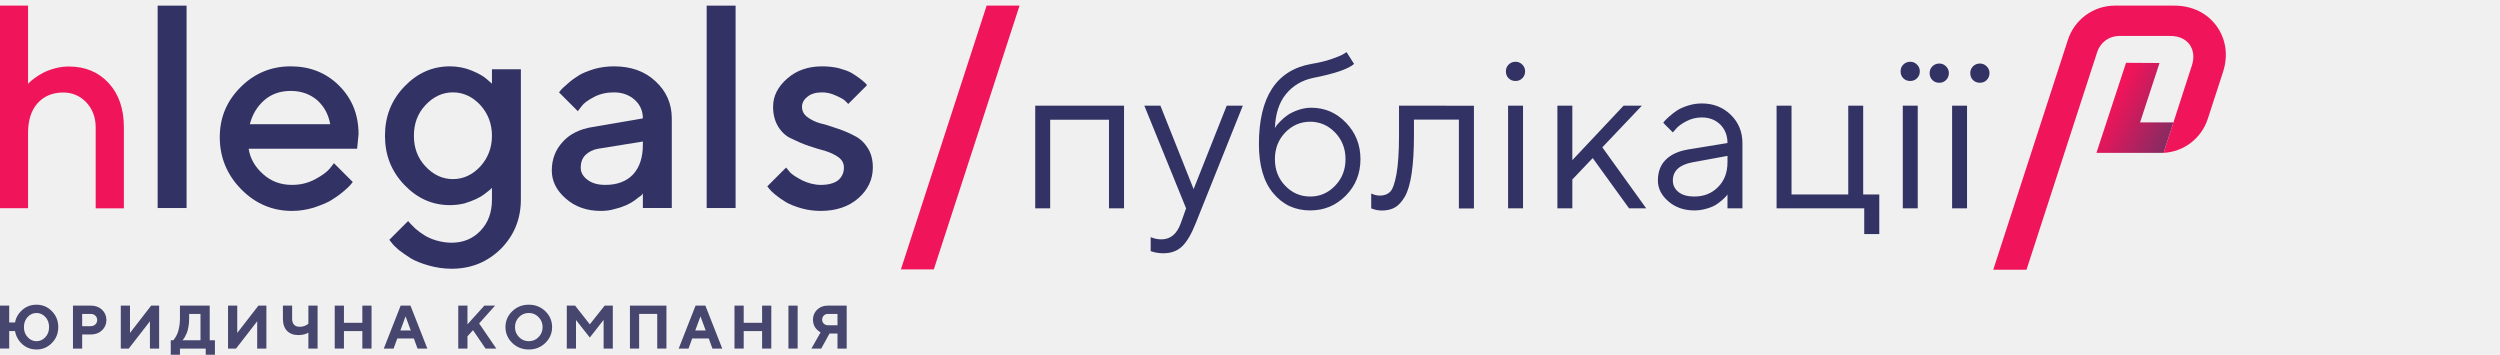
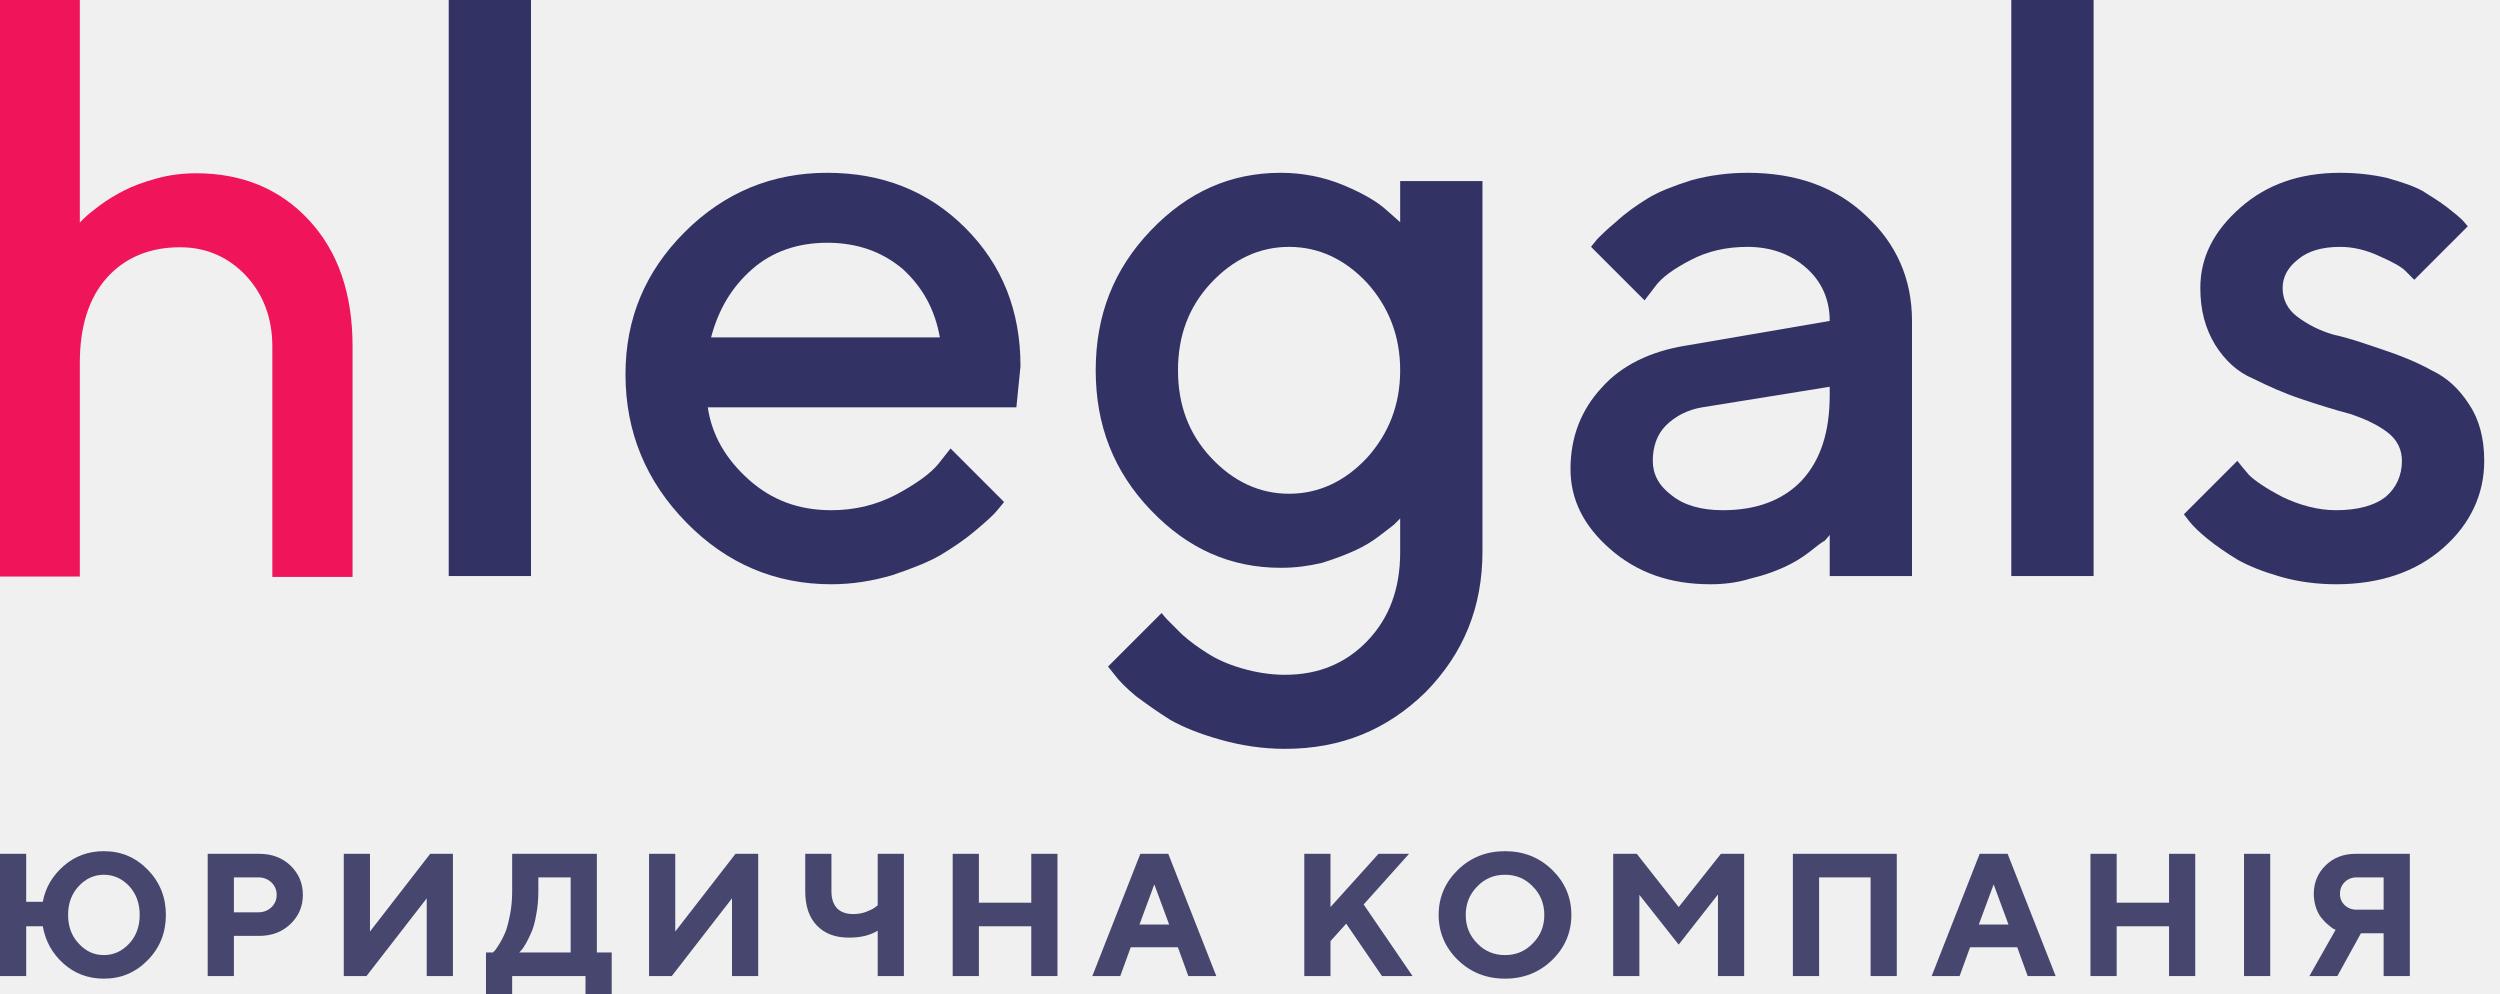
- <svg xmlns="http://www.w3.org/2000/svg" width="444" height="63" viewBox="0 0 444 63" fill="none">
-   <g clip-path="url(#clip0)">
-     <path d="M10.351 58.091C10.351 56.98 9.97 56.043 9.218 55.269C8.466 54.496 7.551 54.114 6.483 54.114C5.513 54.114 4.674 54.419 3.966 55.04C3.269 55.651 2.833 56.392 2.67 57.274H1.634V54.278H0V61.905H1.634V58.8H2.67C2.833 59.726 3.269 60.51 3.966 61.131C4.664 61.752 5.503 62.068 6.483 62.068C7.551 62.068 8.466 61.687 9.218 60.913C9.97 60.151 10.351 59.203 10.351 58.091ZM8.717 58.091C8.717 58.81 8.499 59.41 8.063 59.878C7.616 60.358 7.093 60.597 6.483 60.597C5.873 60.597 5.35 60.358 4.914 59.878C4.467 59.41 4.249 58.81 4.249 58.091C4.249 57.372 4.467 56.773 4.914 56.294C5.35 55.825 5.873 55.585 6.483 55.585C7.093 55.585 7.616 55.825 8.063 56.294C8.499 56.773 8.717 57.372 8.717 58.091Z" fill="#46466E" />
-     <path d="M12.96 54.278V61.906H14.595V59.4H16.175C16.959 59.4 17.613 59.149 18.125 58.658C18.637 58.168 18.899 57.558 18.899 56.839C18.899 56.109 18.637 55.51 18.125 55.008C17.602 54.518 16.959 54.278 16.175 54.278H12.96ZM16.12 55.749C16.447 55.749 16.72 55.858 16.938 56.065C17.155 56.272 17.264 56.534 17.264 56.839C17.264 57.144 17.155 57.406 16.938 57.612C16.72 57.819 16.447 57.928 16.12 57.928H14.595V55.749H16.12Z" fill="#46466E" />
-     <path d="M28.262 61.906V54.278H26.845L23.086 59.127V54.278H21.452V61.906H22.868L26.627 57.057V61.906H28.262Z" fill="#46466E" />
-     <path d="M30.325 60.435V63.486H31.959V61.906H36.535V63.486H38.17V60.435H37.244V54.278H31.959V56.621C31.959 57.133 31.916 57.612 31.828 58.059C31.741 58.517 31.643 58.877 31.545 59.149C31.436 59.41 31.316 59.65 31.175 59.879C31.033 60.097 30.946 60.239 30.891 60.304C30.826 60.358 30.793 60.413 30.761 60.435H30.325ZM33.593 56.621V55.749H35.609V60.435H32.395L32.526 60.304C32.602 60.217 32.7 60.075 32.82 59.868C32.94 59.661 33.049 59.421 33.169 59.149C33.288 58.877 33.386 58.506 33.463 58.059C33.55 57.612 33.593 57.133 33.593 56.621Z" fill="#46466E" />
-     <path d="M47.312 61.906V54.278H45.895L42.136 59.127V54.278H40.502V61.906H41.918L45.677 57.057V61.906H47.312Z" fill="#46466E" />
-     <path d="M51.882 54.278H50.247V56.621C50.247 57.536 50.487 58.245 50.966 58.746C51.456 59.258 52.121 59.508 52.971 59.508C53.701 59.508 54.3 59.367 54.769 59.073V61.906H56.403V54.278H54.769V57.493L54.584 57.634C54.464 57.721 54.279 57.809 54.028 57.907C53.777 57.994 53.516 58.038 53.243 58.038C52.808 58.038 52.47 57.918 52.23 57.678C52.001 57.427 51.882 57.079 51.882 56.621V54.278Z" fill="#46466E" />
-     <path d="M65.986 54.278H64.352V57.329H61.083V54.278H59.448V61.906H61.083V58.8H64.352V61.906H65.986V54.278Z" fill="#46466E" />
-     <path d="M72.955 58.691H71.103L72.029 56.185L72.955 58.691ZM73.5 60.108L74.153 61.906H75.897L72.9 54.278H71.157L68.161 61.906H69.904L70.558 60.108H73.5Z" fill="#46466E" />
-     <path d="M83.022 54.278H81.388V61.906H83.022V59.726L84.003 58.637L86.236 61.906H88.143L85.092 57.438L87.925 54.278H86.019L83.022 57.602V54.278Z" fill="#46466E" />
-     <path d="M91.461 58.091C91.461 57.394 91.701 56.795 92.18 56.315C92.649 55.825 93.227 55.585 93.913 55.585C94.599 55.585 95.177 55.825 95.645 56.315C96.125 56.795 96.365 57.394 96.365 58.091C96.365 58.8 96.125 59.388 95.645 59.867C95.177 60.358 94.599 60.597 93.913 60.597C93.227 60.597 92.649 60.358 92.18 59.867C91.701 59.388 91.461 58.8 91.461 58.091ZM89.772 58.091C89.772 59.181 90.176 60.129 90.971 60.903C91.766 61.676 92.747 62.068 93.913 62.068C95.079 62.068 96.059 61.676 96.855 60.903C97.65 60.129 98.053 59.181 98.053 58.091C98.053 56.991 97.65 56.054 96.855 55.28C96.059 54.507 95.079 54.114 93.913 54.114C92.747 54.114 91.766 54.507 90.971 55.28C90.176 56.054 89.772 56.991 89.772 58.091Z" fill="#46466E" />
-     <path d="M104.749 57.602L102.134 54.278H100.663V61.906H102.297V56.839L104.749 59.944L107.2 56.817V61.906H108.835V54.278H107.385L104.749 57.602Z" fill="#46466E" />
-     <path d="M118.36 54.278H111.876V61.906H113.511V55.749H116.725V61.906H118.36V54.278Z" fill="#46466E" />
-     <path d="M125.33 58.691H123.478L124.404 56.185L125.33 58.691ZM125.875 60.108L126.528 61.906H128.272L125.275 54.278H123.532L120.536 61.906H122.279L122.933 60.108H125.875Z" fill="#46466E" />
-     <path d="M136.983 54.278H135.349V57.329H132.08V54.278H130.445V61.906H132.08V58.8H135.349V61.906H136.983V54.278Z" fill="#46466E" />
-     <path d="M141.662 54.278H140.027V61.906H141.662V54.278Z" fill="#46466E" />
-     <path d="M150.373 54.278H146.995C146.232 54.278 145.611 54.518 145.121 54.998C144.63 55.477 144.38 56.076 144.38 56.784C144.38 57.09 144.434 57.373 144.521 57.645C144.62 57.918 144.728 58.125 144.859 58.277C144.979 58.43 145.11 58.571 145.273 58.702C145.426 58.833 145.535 58.92 145.6 58.953C145.655 58.974 145.709 59.007 145.742 59.018L144.107 61.906H145.851L147.322 59.236H148.738V61.906H150.373V54.278ZM146.014 56.784C146.014 56.479 146.112 56.24 146.308 56.044C146.505 55.847 146.755 55.749 147.049 55.749H148.738V57.765H147.049C146.755 57.765 146.505 57.667 146.308 57.482C146.112 57.297 146.014 57.057 146.014 56.784Z" fill="#46466E" />
-     <path d="M4.981 1H0V36.975H4.981V23.629C4.981 21.371 5.543 19.59 6.666 18.335C7.789 17.081 9.327 16.429 11.232 16.429C12.868 16.429 14.235 17.031 15.334 18.185C16.433 19.364 16.994 20.844 16.994 22.625V37H22V22.625C22 19.314 21.097 16.704 19.29 14.748C17.483 12.791 15.114 11.812 12.233 11.812C11.403 11.812 10.573 11.913 9.767 12.139C8.937 12.364 8.277 12.615 7.74 12.891C7.203 13.167 6.69 13.468 6.226 13.819C5.762 14.171 5.445 14.422 5.299 14.572C5.152 14.723 5.03 14.823 4.981 14.898V1Z" fill="#F0145A" />
-     <path d="M33.135 1H28V36.945H33.135V1Z" fill="#323264" />
-     <path d="M63.422 26.418L63.679 23.851C63.679 20.41 62.549 17.534 60.238 15.224C57.928 12.913 55.052 11.783 51.611 11.783C48.171 11.783 45.193 13.016 42.728 15.48C40.263 17.945 39.031 20.872 39.031 24.364C39.031 27.959 40.315 31.04 42.831 33.607C45.347 36.175 48.377 37.458 51.868 37.458C53.203 37.458 54.436 37.253 55.668 36.893C56.901 36.483 57.928 36.072 58.647 35.661C59.417 35.199 60.187 34.685 60.855 34.12C61.522 33.556 61.984 33.145 62.19 32.888C62.395 32.631 62.549 32.477 62.652 32.323L59.314 28.985L58.544 29.961C58.03 30.577 57.157 31.194 55.925 31.861C54.641 32.529 53.306 32.837 51.868 32.837C49.866 32.837 48.171 32.221 46.733 30.937C45.295 29.653 44.422 28.164 44.166 26.418H63.422ZM51.611 16.148C53.511 16.148 55.052 16.713 56.336 17.791C57.568 18.921 58.338 20.307 58.647 22.053H44.371C44.833 20.307 45.655 18.921 46.939 17.791C48.171 16.713 49.763 16.148 51.611 16.148Z" fill="#323264" />
-     <path d="M87.371 35.456C87.371 37.715 86.704 39.564 85.317 41.001C83.982 42.388 82.287 43.107 80.182 43.107C79.258 43.107 78.334 42.953 77.46 42.696C76.588 42.439 75.92 42.131 75.355 41.772C74.79 41.412 74.277 41.053 73.763 40.591C73.301 40.128 72.993 39.82 72.839 39.666C72.685 39.512 72.582 39.358 72.48 39.255L69.142 42.593L69.553 43.107C69.809 43.466 70.272 43.928 70.888 44.442C71.504 44.904 72.223 45.417 73.044 45.931C73.866 46.393 74.893 46.804 76.177 47.163C77.46 47.523 78.796 47.728 80.182 47.728C83.674 47.728 86.549 46.547 88.963 44.185C91.325 41.772 92.506 38.896 92.506 35.404V12.297H87.371V14.864L86.498 14.094C85.933 13.581 85.06 13.067 83.828 12.553C82.596 12.04 81.26 11.783 79.925 11.783C76.793 11.783 74.123 12.964 71.812 15.378C69.501 17.791 68.372 20.667 68.372 24.107C68.372 27.548 69.501 30.423 71.812 32.837C74.123 35.25 76.793 36.431 79.925 36.431C80.798 36.431 81.62 36.328 82.493 36.123C83.314 35.866 83.982 35.61 84.547 35.353C85.112 35.096 85.625 34.788 86.087 34.429C86.549 34.069 86.909 33.812 87.012 33.71L87.371 33.35V35.456ZM73.507 24.107C73.507 21.951 74.174 20.153 75.561 18.664C76.947 17.175 78.59 16.405 80.439 16.405C82.287 16.405 83.931 17.175 85.317 18.664C86.652 20.153 87.371 21.951 87.371 24.107C87.371 26.264 86.652 28.061 85.317 29.55C83.931 31.04 82.287 31.81 80.439 31.81C78.59 31.81 76.947 31.04 75.561 29.55C74.174 28.061 73.507 26.264 73.507 24.107Z" fill="#323264" />
-     <path d="M119.309 36.945V21.026C119.309 18.407 118.333 16.199 116.433 14.453C114.533 12.656 112.068 11.783 109.039 11.783C107.858 11.783 106.677 11.937 105.547 12.245C104.417 12.605 103.493 12.964 102.825 13.375C102.158 13.786 101.49 14.248 100.874 14.813C100.258 15.326 99.898 15.686 99.693 15.891C99.539 16.097 99.385 16.251 99.282 16.405L102.62 19.742L103.288 18.869C103.698 18.305 104.417 17.791 105.496 17.226C106.574 16.662 107.755 16.405 109.039 16.405C110.528 16.405 111.76 16.867 112.736 17.74C113.712 18.613 114.174 19.742 114.174 21.026L105.188 22.567C102.979 22.926 101.182 23.799 99.95 25.186C98.666 26.572 97.999 28.267 97.999 30.269C97.999 32.169 98.82 33.812 100.463 35.25C102.158 36.739 104.212 37.458 106.728 37.458C107.601 37.458 108.423 37.355 109.244 37.099C110.117 36.893 110.785 36.637 111.35 36.38C111.914 36.123 112.428 35.815 112.89 35.456C113.352 35.096 113.66 34.839 113.866 34.737C114.02 34.583 114.122 34.429 114.174 34.377V36.945H119.309ZM107.498 32.837C106.163 32.837 105.085 32.529 104.315 31.912C103.493 31.296 103.134 30.577 103.134 29.756C103.134 28.883 103.39 28.113 103.955 27.548C104.52 26.983 105.29 26.572 106.215 26.418L114.174 25.134V25.648C114.174 27.959 113.609 29.704 112.428 30.988C111.247 32.221 109.604 32.837 107.498 32.837Z" fill="#323264" />
-     <path d="M130.64 1H125.505V36.945H130.64V1Z" fill="#323264" />
-     <path d="M153.989 15.121L153.681 14.761C153.475 14.556 153.167 14.299 152.705 13.94C152.243 13.581 151.729 13.272 151.164 12.913C150.6 12.605 149.829 12.348 148.905 12.091C147.981 11.886 147.005 11.783 146.029 11.783C143.513 11.783 141.459 12.502 139.816 13.94C138.122 15.429 137.3 17.072 137.3 18.972C137.3 20.359 137.608 21.488 138.224 22.515C138.84 23.491 139.611 24.21 140.586 24.621C141.511 25.083 142.538 25.545 143.616 25.904C144.694 26.264 145.67 26.572 146.646 26.829C147.57 27.137 148.34 27.496 148.956 27.959C149.573 28.421 149.881 29.037 149.881 29.756C149.881 30.68 149.521 31.45 148.854 32.015C148.186 32.529 147.159 32.837 145.773 32.837C144.643 32.837 143.513 32.529 142.435 32.015C141.357 31.45 140.689 30.988 140.33 30.629C140.022 30.269 139.765 29.961 139.611 29.756L136.273 33.093L136.632 33.556C136.889 33.864 137.249 34.223 137.762 34.634C138.327 35.096 138.943 35.507 139.611 35.918C140.33 36.328 141.254 36.688 142.332 36.996C143.411 37.304 144.592 37.458 145.773 37.458C148.494 37.458 150.754 36.688 152.448 35.199C154.143 33.71 155.016 31.861 155.016 29.756C155.016 28.369 154.708 27.188 154.091 26.264C153.475 25.288 152.705 24.569 151.729 24.107C150.805 23.594 149.778 23.183 148.7 22.823C147.621 22.464 146.646 22.105 145.67 21.899C144.746 21.642 143.975 21.232 143.359 20.77C142.743 20.307 142.435 19.691 142.435 18.972C142.435 18.305 142.743 17.689 143.411 17.175C144.027 16.662 144.9 16.405 146.029 16.405C146.851 16.405 147.673 16.61 148.443 16.97C149.265 17.329 149.829 17.637 150.086 17.894C150.343 18.151 150.548 18.356 150.651 18.459L153.989 15.121Z" fill="#323264" />
-     <path d="M196.957 37H199.629V18.761H183.857V37H186.511V21.266H196.957V37ZM209.704 39.653C209.018 41.565 207.867 42.511 206.253 42.511C205.622 42.511 204.991 42.381 204.36 42.121V44.607L204.62 44.682C204.806 44.756 205.103 44.83 205.474 44.886C205.845 44.96 206.234 44.978 206.643 44.978C207.96 44.978 209.055 44.589 209.927 43.773C210.78 42.956 211.597 41.583 212.357 39.653L220.726 18.761H217.868L211.986 33.586L206.086 18.761H203.229L210.65 37L209.704 39.653ZM241.618 28.261C241.618 25.737 240.765 23.585 239.058 21.804C237.351 20.023 235.291 19.132 232.879 19.132C232.062 19.132 231.283 19.28 230.541 19.54C229.799 19.8 229.187 20.097 228.723 20.412C228.24 20.746 227.813 21.099 227.424 21.507C227.034 21.915 226.774 22.193 226.663 22.36C226.552 22.527 226.459 22.657 226.422 22.75C226.515 20.189 227.183 18.167 228.407 16.683C229.632 15.198 231.265 14.233 233.269 13.825C237.054 13.083 239.466 12.248 240.486 11.357L239.15 9.261L238.594 9.595C238.223 9.836 237.518 10.133 236.479 10.485C235.421 10.856 234.215 11.135 232.879 11.357C226.682 12.471 223.583 17.221 223.583 25.607C223.583 29.355 224.418 32.269 226.125 34.31C227.813 36.351 230.003 37.371 232.693 37.371C235.18 37.371 237.276 36.499 239.021 34.736C240.746 32.992 241.618 30.821 241.618 28.261ZM226.422 28.261C226.422 26.387 227.034 24.81 228.259 23.529C229.483 22.268 230.968 21.618 232.693 21.618C234.4 21.618 235.885 22.268 237.109 23.529C238.334 24.81 238.965 26.387 238.965 28.261C238.965 30.153 238.334 31.73 237.109 32.992C235.885 34.273 234.4 34.903 232.693 34.903C230.968 34.903 229.483 34.273 228.259 32.992C227.034 31.73 226.422 30.153 226.422 28.261ZM248.465 18.761V24.086C248.465 27.073 248.298 29.374 248.001 30.988C247.704 32.584 247.333 33.623 246.888 34.068C246.442 34.514 245.83 34.736 245.051 34.736C244.531 34.736 244.03 34.606 243.529 34.365V37.019L243.789 37.093C243.938 37.167 244.16 37.223 244.476 37.297C244.791 37.352 245.106 37.39 245.422 37.39C246.331 37.39 247.11 37.204 247.76 36.833C248.391 36.462 248.984 35.812 249.522 34.885C250.042 33.957 250.45 32.584 250.71 30.803C250.97 29.021 251.118 26.776 251.118 24.105V21.247H259.097V37.019H261.769V18.779L248.465 18.761ZM267.836 37H270.489V18.761H267.836V37ZM267.446 12.675C267.446 13.157 267.595 13.565 267.929 13.899C268.263 14.233 268.671 14.382 269.153 14.382C269.636 14.382 270.025 14.233 270.359 13.899C270.693 13.565 270.86 13.157 270.86 12.675C270.86 12.192 270.693 11.803 270.359 11.469C270.025 11.135 269.636 10.968 269.153 10.968C268.671 10.968 268.263 11.135 267.929 11.469C267.595 11.803 267.446 12.192 267.446 12.675ZM279.247 31.879L282.865 28.075L289.322 37H292.365L284.572 26.164L291.604 18.761H288.357L279.247 28.446V18.761H276.594V37H279.247V31.879ZM299.769 26.554C298.043 26.851 296.726 27.463 295.816 28.391C294.889 29.318 294.443 30.543 294.443 32.065C294.443 33.456 295.056 34.681 296.299 35.757C297.542 36.833 299.082 37.371 300.9 37.371C301.624 37.371 302.329 37.278 303.016 37.074C303.702 36.889 304.259 36.666 304.686 36.406C305.094 36.147 305.483 35.868 305.854 35.534C306.226 35.2 306.448 34.977 306.56 34.848C306.671 34.718 306.745 34.606 306.801 34.532V37H309.454V25.403C309.454 23.418 308.768 21.748 307.395 20.394C306.021 19.058 304.314 18.371 302.236 18.371C301.42 18.371 300.604 18.501 299.824 18.742C299.045 18.983 298.414 19.262 297.932 19.559C297.449 19.874 296.985 20.227 296.54 20.616C296.095 21.006 295.816 21.284 295.687 21.433C295.557 21.581 295.464 21.711 295.39 21.804L297.097 23.511L297.672 22.861C298.043 22.416 298.655 21.971 299.509 21.525C300.362 21.08 301.271 20.857 302.236 20.857C303.572 20.857 304.667 21.284 305.521 22.119C306.374 22.973 306.801 24.067 306.801 25.403L299.769 26.554ZM300.9 34.903C299.713 34.903 298.767 34.644 298.099 34.105C297.431 33.567 297.097 32.881 297.097 32.065C297.097 30.357 298.247 29.281 300.529 28.836L306.801 27.686V28.836C306.801 30.636 306.244 32.102 305.131 33.215C304.018 34.347 302.607 34.903 300.9 34.903ZM315.521 37H331.089V41.565H333.761V34.532H330.903V18.761H328.25V34.532H318.175V18.761H315.521V37ZM337.936 37H340.589V18.761H337.936V37ZM337.546 12.675C337.546 13.157 337.694 13.565 338.028 13.899C338.362 14.233 338.771 14.382 339.253 14.382C339.735 14.382 340.125 14.233 340.459 13.899C340.793 13.565 340.96 13.157 340.96 12.675C340.96 12.192 340.793 11.803 340.459 11.469C340.125 11.135 339.735 10.968 339.253 10.968C338.771 10.968 338.362 11.135 338.028 11.469C337.694 11.803 337.546 12.192 337.546 12.675ZM342.704 12.99C342.704 13.473 342.853 13.881 343.187 14.215C343.521 14.549 343.929 14.697 344.411 14.697C344.894 14.697 345.283 14.549 345.617 14.215C345.951 13.881 346.118 13.473 346.118 12.99C346.118 12.508 345.951 12.118 345.617 11.784C345.283 11.45 344.894 11.283 344.411 11.283C343.929 11.283 343.521 11.45 343.187 11.784C342.853 12.118 342.704 12.508 342.704 12.99ZM349.922 12.99C349.922 13.473 350.07 13.881 350.404 14.215C350.738 14.549 351.146 14.697 351.629 14.697C352.111 14.697 352.501 14.549 352.835 14.215C353.169 13.881 353.336 13.473 353.336 12.99C353.336 12.508 353.169 12.118 352.835 11.784C352.501 11.45 352.111 11.283 351.629 11.283C351.146 11.283 350.738 11.45 350.404 11.784C350.07 12.118 349.922 12.508 349.922 12.99ZM346.693 37H349.347V18.761H346.693V37Z" fill="#323264" />
-     <path fill-rule="evenodd" clip-rule="evenodd" d="M384.258 27.145H372.329L377.585 11.154L383.532 11.189L380.079 21.735L386.008 21.739L384.258 27.145Z" fill="url(#paint0_linear)" />
-     <path fill-rule="evenodd" clip-rule="evenodd" d="M359.904 47.904H354C354 47.904 364.754 14.794 367.266 7.065C368.441 3.448 371.809 1 375.609 1H386.165C389.348 1 392.005 2.345 393.657 4.618C395.307 6.891 395.776 9.799 394.813 12.766C393.849 15.733 392.939 18.534 392.105 21.1C390.98 24.565 387.863 26.953 384.259 27.147C384.259 27.147 384.24 27.141 389.29 11.592C389.736 10.22 389.573 8.877 388.873 7.914C388.173 6.951 386.993 6.381 385.432 6.381H376.374C374.596 6.381 373.02 7.527 372.47 9.219L359.904 47.904Z" fill="#F0145A" />
-     <path fill-rule="evenodd" clip-rule="evenodd" d="M175.227 1H181.071L165.845 47.843H160L175.227 1Z" fill="#F0145A" />
-   </g>
-   <defs>
-     <linearGradient id="paint0_linear" x1="372.328" y1="24.082" x2="385.6" y2="31.017" gradientUnits="userSpaceOnUse">
-       <stop stop-color="#F0145A" />
-       <stop offset="1" stop-color="#693264" />
-     </linearGradient>
-     <clipPath id="clip0">
-       <rect width="444" height="63" fill="white" />
-     </clipPath>
-   </defs>
+ <svg xmlns="http://www.w3.org/2000/svg" width="156" height="62" viewBox="0 0 156 62" fill="none">
+   <path d="M10.351 57.091C10.351 55.98 9.97 55.043 9.218 54.269C8.466 53.496 7.551 53.114 6.483 53.114C5.513 53.114 4.674 53.419 3.966 54.04C3.269 54.651 2.833 55.392 2.67 56.274H1.634V53.278H0V60.905H1.634V57.8H2.67C2.833 58.726 3.269 59.51 3.966 60.131C4.664 60.752 5.503 61.068 6.483 61.068C7.551 61.068 8.466 60.687 9.218 59.913C9.97 59.151 10.351 58.203 10.351 57.091ZM8.717 57.091C8.717 57.81 8.499 58.41 8.063 58.878C7.616 59.358 7.093 59.597 6.483 59.597C5.873 59.597 5.35 59.358 4.914 58.878C4.467 58.41 4.249 57.81 4.249 57.091C4.249 56.372 4.467 55.773 4.914 55.294C5.35 54.825 5.873 54.585 6.483 54.585C7.093 54.585 7.616 54.825 8.063 55.294C8.499 55.773 8.717 56.372 8.717 57.091Z" fill="#46466E" />
+   <path d="M12.96 53.278V60.906H14.595V58.4H16.175C16.959 58.4 17.613 58.149 18.125 57.658C18.637 57.168 18.899 56.558 18.899 55.839C18.899 55.109 18.637 54.51 18.125 54.008C17.602 53.518 16.959 53.278 16.175 53.278H12.96ZM16.12 54.749C16.447 54.749 16.72 54.858 16.938 55.065C17.155 55.272 17.264 55.534 17.264 55.839C17.264 56.144 17.155 56.406 16.938 56.612C16.72 56.819 16.447 56.928 16.12 56.928H14.595V54.749H16.12Z" fill="#46466E" />
+   <path d="M28.262 60.906V53.278H26.845L23.086 58.127V53.278H21.452V60.906H22.868L26.627 56.057V60.906H28.262Z" fill="#46466E" />
+   <path d="M30.325 59.435V62.486H31.959V60.906H36.535V62.486H38.17V59.435H37.244V53.278H31.959V55.621C31.959 56.133 31.916 56.612 31.828 57.059C31.741 57.517 31.643 57.877 31.545 58.149C31.436 58.41 31.316 58.65 31.175 58.879C31.033 59.097 30.946 59.239 30.891 59.304C30.826 59.358 30.793 59.413 30.761 59.435H30.325ZM33.593 55.621V54.749H35.609V59.435H32.395L32.526 59.304C32.602 59.217 32.7 59.075 32.82 58.868C32.94 58.661 33.049 58.421 33.169 58.149C33.288 57.877 33.386 57.506 33.463 57.059C33.55 56.612 33.593 56.133 33.593 55.621Z" fill="#46466E" />
+   <path d="M47.312 60.906V53.278H45.895L42.136 58.127V53.278H40.502V60.906H41.918L45.677 56.057V60.906H47.312Z" fill="#46466E" />
+   <path d="M51.882 53.278H50.247V55.621C50.247 56.536 50.487 57.245 50.966 57.746C51.456 58.258 52.121 58.508 52.971 58.508C53.701 58.508 54.3 58.367 54.769 58.073V60.906H56.403V53.278H54.769V56.493L54.584 56.634C54.464 56.721 54.279 56.809 54.028 56.907C53.777 56.994 53.516 57.038 53.243 57.038C52.808 57.038 52.47 56.918 52.23 56.678C52.001 56.427 51.882 56.079 51.882 55.621V53.278Z" fill="#46466E" />
+   <path d="M65.986 53.278H64.352V56.329H61.083V53.278H59.448V60.906H61.083V57.8H64.352V60.906H65.986V53.278Z" fill="#46466E" />
+   <path d="M72.955 57.691H71.103L72.029 55.185L72.955 57.691ZM73.5 59.108L74.153 60.906H75.897L72.9 53.278H71.157L68.161 60.906H69.904L70.558 59.108H73.5Z" fill="#46466E" />
+   <path d="M83.022 53.278H81.388V60.906H83.022V58.726L84.003 57.637L86.236 60.906H88.143L85.092 56.438L87.925 53.278H86.019L83.022 56.602V53.278Z" fill="#46466E" />
+   <path d="M91.461 57.091C91.461 56.394 91.701 55.795 92.18 55.315C92.649 54.825 93.227 54.585 93.913 54.585C94.599 54.585 95.177 54.825 95.645 55.315C96.125 55.795 96.365 56.394 96.365 57.091C96.365 57.8 96.125 58.388 95.645 58.867C95.177 59.358 94.599 59.597 93.913 59.597C93.227 59.597 92.649 59.358 92.18 58.867C91.701 58.388 91.461 57.8 91.461 57.091ZM89.772 57.091C89.772 58.181 90.176 59.129 90.971 59.903C91.766 60.676 92.747 61.068 93.913 61.068C95.079 61.068 96.059 60.676 96.855 59.903C97.65 59.129 98.053 58.181 98.053 57.091C98.053 55.991 97.65 55.054 96.855 54.28C96.059 53.507 95.079 53.114 93.913 53.114C92.747 53.114 91.766 53.507 90.971 54.28C90.176 55.054 89.772 55.991 89.772 57.091Z" fill="#46466E" />
+   <path d="M104.749 56.602L102.134 53.278H100.663V60.906H102.297V55.839L104.749 58.944L107.2 55.817V60.906H108.835V53.278H107.385L104.749 56.602Z" fill="#46466E" />
+   <path d="M118.36 53.278H111.876V60.906H113.511V54.749H116.725V60.906H118.36V53.278Z" fill="#46466E" />
+   <path d="M125.33 57.691H123.478L124.404 55.185L125.33 57.691ZM125.875 59.108L126.528 60.906H128.272L125.275 53.278H123.532L120.536 60.906H122.279L122.933 59.108H125.875Z" fill="#46466E" />
+   <path d="M136.983 53.278H135.349V56.329H132.08V53.278H130.445V60.906H132.08V57.8H135.349V60.906H136.983V53.278Z" fill="#46466E" />
+   <path d="M141.662 53.278H140.027V60.906H141.662V53.278Z" fill="#46466E" />
+   <path d="M150.373 53.278H146.995C146.232 53.278 145.611 53.518 145.121 53.998C144.63 54.477 144.38 55.076 144.38 55.784C144.38 56.09 144.434 56.373 144.521 56.645C144.62 56.918 144.728 57.125 144.859 57.277C144.979 57.43 145.11 57.571 145.273 57.702C145.426 57.833 145.535 57.92 145.6 57.953C145.655 57.974 145.709 58.007 145.742 58.018L144.107 60.906H145.851L147.322 58.236H148.738V60.906H150.373V53.278ZM146.014 55.784C146.014 55.479 146.112 55.24 146.308 55.044C146.505 54.847 146.755 54.749 147.049 54.749H148.738V56.765H147.049C146.755 56.765 146.505 56.667 146.308 56.482C146.112 56.297 146.014 56.057 146.014 55.784Z" fill="#46466E" />
+   <path d="M4.981 0H0V35.975H4.981V22.629C4.981 20.371 5.543 18.59 6.666 17.335C7.789 16.081 9.327 15.429 11.232 15.429C12.868 15.429 14.235 16.031 15.334 17.185C16.433 18.364 16.994 19.844 16.994 21.625V36H22V21.625C22 18.314 21.097 15.704 19.29 13.748C17.483 11.791 15.114 10.812 12.233 10.812C11.403 10.812 10.573 10.913 9.767 11.139C8.937 11.364 8.277 11.615 7.74 11.891C7.203 12.167 6.69 12.468 6.226 12.819C5.762 13.171 5.445 13.422 5.299 13.572C5.152 13.723 5.03 13.823 4.981 13.898V0Z" fill="#F0145A" />
+   <path d="M33.135 0H28V35.945H33.135V0Z" fill="#323264" />
+   <path d="M63.422 25.418L63.679 22.851C63.679 19.41 62.549 16.534 60.238 14.224C57.928 11.913 55.052 10.783 51.611 10.783C48.171 10.783 45.193 12.016 42.728 14.48C40.263 16.945 39.031 19.872 39.031 23.364C39.031 26.959 40.315 30.04 42.831 32.607C45.347 35.175 48.377 36.458 51.868 36.458C53.203 36.458 54.436 36.253 55.668 35.893C56.901 35.483 57.928 35.072 58.647 34.661C59.417 34.199 60.187 33.685 60.855 33.12C61.522 32.556 61.984 32.145 62.19 31.888C62.395 31.631 62.549 31.477 62.652 31.323L59.314 27.985L58.544 28.961C58.03 29.577 57.157 30.194 55.925 30.861C54.641 31.529 53.306 31.837 51.868 31.837C49.866 31.837 48.171 31.221 46.733 29.937C45.295 28.653 44.422 27.164 44.166 25.418H63.422ZM51.611 15.148C53.511 15.148 55.052 15.713 56.336 16.791C57.568 17.921 58.338 19.307 58.647 21.053H44.371C44.833 19.307 45.655 17.921 46.939 16.791C48.171 15.713 49.763 15.148 51.611 15.148Z" fill="#323264" />
+   <path d="M87.371 34.456C87.371 36.715 86.704 38.564 85.317 40.001C83.982 41.388 82.287 42.107 80.182 42.107C79.258 42.107 78.334 41.953 77.46 41.696C76.588 41.439 75.92 41.131 75.355 40.772C74.79 40.412 74.277 40.053 73.763 39.591C73.301 39.128 72.993 38.82 72.839 38.666C72.685 38.512 72.582 38.358 72.48 38.255L69.142 41.593L69.553 42.107C69.809 42.466 70.272 42.928 70.888 43.442C71.504 43.904 72.223 44.417 73.044 44.931C73.866 45.393 74.893 45.804 76.177 46.163C77.46 46.523 78.796 46.728 80.182 46.728C83.674 46.728 86.549 45.547 88.963 43.185C91.325 40.772 92.506 37.896 92.506 34.404V11.297H87.371V13.864L86.498 13.094C85.933 12.581 85.06 12.067 83.828 11.553C82.596 11.04 81.26 10.783 79.925 10.783C76.793 10.783 74.123 11.964 71.812 14.378C69.501 16.791 68.372 19.667 68.372 23.107C68.372 26.548 69.501 29.423 71.812 31.837C74.123 34.25 76.793 35.431 79.925 35.431C80.798 35.431 81.62 35.328 82.493 35.123C83.314 34.866 83.982 34.61 84.547 34.353C85.112 34.096 85.625 33.788 86.087 33.429C86.549 33.069 86.909 32.812 87.012 32.71L87.371 32.35V34.456ZM73.507 23.107C73.507 20.951 74.174 19.153 75.561 17.664C76.947 16.175 78.59 15.405 80.439 15.405C82.287 15.405 83.931 16.175 85.317 17.664C86.652 19.153 87.371 20.951 87.371 23.107C87.371 25.264 86.652 27.061 85.317 28.55C83.931 30.04 82.287 30.81 80.439 30.81C78.59 30.81 76.947 30.04 75.561 28.55C74.174 27.061 73.507 25.264 73.507 23.107Z" fill="#323264" />
+   <path d="M119.309 35.945V20.026C119.309 17.407 118.333 15.199 116.433 13.453C114.533 11.656 112.068 10.783 109.039 10.783C107.858 10.783 106.677 10.937 105.547 11.245C104.417 11.605 103.493 11.964 102.825 12.375C102.158 12.786 101.49 13.248 100.874 13.813C100.258 14.326 99.898 14.686 99.693 14.891C99.539 15.097 99.385 15.251 99.282 15.405L102.62 18.742L103.288 17.869C103.698 17.305 104.417 16.791 105.496 16.226C106.574 15.662 107.755 15.405 109.039 15.405C110.528 15.405 111.76 15.867 112.736 16.74C113.712 17.613 114.174 18.742 114.174 20.026L105.188 21.567C102.979 21.926 101.182 22.799 99.95 24.186C98.666 25.572 97.999 27.267 97.999 29.269C97.999 31.169 98.82 32.812 100.463 34.25C102.158 35.739 104.212 36.458 106.728 36.458C107.601 36.458 108.423 36.355 109.244 36.099C110.117 35.893 110.785 35.637 111.35 35.38C111.914 35.123 112.428 34.815 112.89 34.456C113.352 34.096 113.66 33.839 113.866 33.737C114.02 33.583 114.122 33.429 114.174 33.377V35.945H119.309ZM107.498 31.837C106.163 31.837 105.085 31.529 104.315 30.912C103.493 30.296 103.134 29.577 103.134 28.756C103.134 27.883 103.39 27.113 103.955 26.548C104.52 25.983 105.29 25.572 106.215 25.418L114.174 24.134V24.648C114.174 26.959 113.609 28.704 112.428 29.988C111.247 31.221 109.604 31.837 107.498 31.837Z" fill="#323264" />
+   <path d="M130.64 0H125.505V35.945H130.64V0Z" fill="#323264" />
+   <path d="M153.989 14.121L153.681 13.761C153.475 13.556 153.167 13.299 152.705 12.94C152.243 12.581 151.729 12.272 151.164 11.913C150.6 11.605 149.829 11.348 148.905 11.091C147.981 10.886 147.005 10.783 146.029 10.783C143.513 10.783 141.459 11.502 139.816 12.94C138.122 14.429 137.3 16.072 137.3 17.972C137.3 19.359 137.608 20.488 138.224 21.515C138.84 22.491 139.611 23.21 140.586 23.621C141.511 24.083 142.538 24.545 143.616 24.904C144.694 25.264 145.67 25.572 146.646 25.829C147.57 26.137 148.34 26.496 148.956 26.959C149.573 27.421 149.881 28.037 149.881 28.756C149.881 29.68 149.521 30.45 148.854 31.015C148.186 31.529 147.159 31.837 145.773 31.837C144.643 31.837 143.513 31.529 142.435 31.015C141.357 30.45 140.689 29.988 140.33 29.629C140.022 29.269 139.765 28.961 139.611 28.756L136.273 32.093L136.632 32.556C136.889 32.864 137.249 33.223 137.762 33.634C138.327 34.096 138.943 34.507 139.611 34.918C140.33 35.328 141.254 35.688 142.332 35.996C143.411 36.304 144.592 36.458 145.773 36.458C148.494 36.458 150.754 35.688 152.448 34.199C154.143 32.71 155.016 30.861 155.016 28.756C155.016 27.369 154.708 26.188 154.091 25.264C153.475 24.288 152.705 23.569 151.729 23.107C150.805 22.594 149.778 22.183 148.7 21.823C147.621 21.464 146.646 21.105 145.67 20.899C144.746 20.642 143.975 20.232 143.359 19.77C142.743 19.307 142.435 18.691 142.435 17.972C142.435 17.305 142.743 16.689 143.411 16.175C144.027 15.662 144.9 15.405 146.029 15.405C146.851 15.405 147.673 15.61 148.443 15.97C149.265 16.329 149.829 16.637 150.086 16.894C150.343 17.151 150.548 17.356 150.651 17.459L153.989 14.121Z" fill="#323264" />
</svg>
